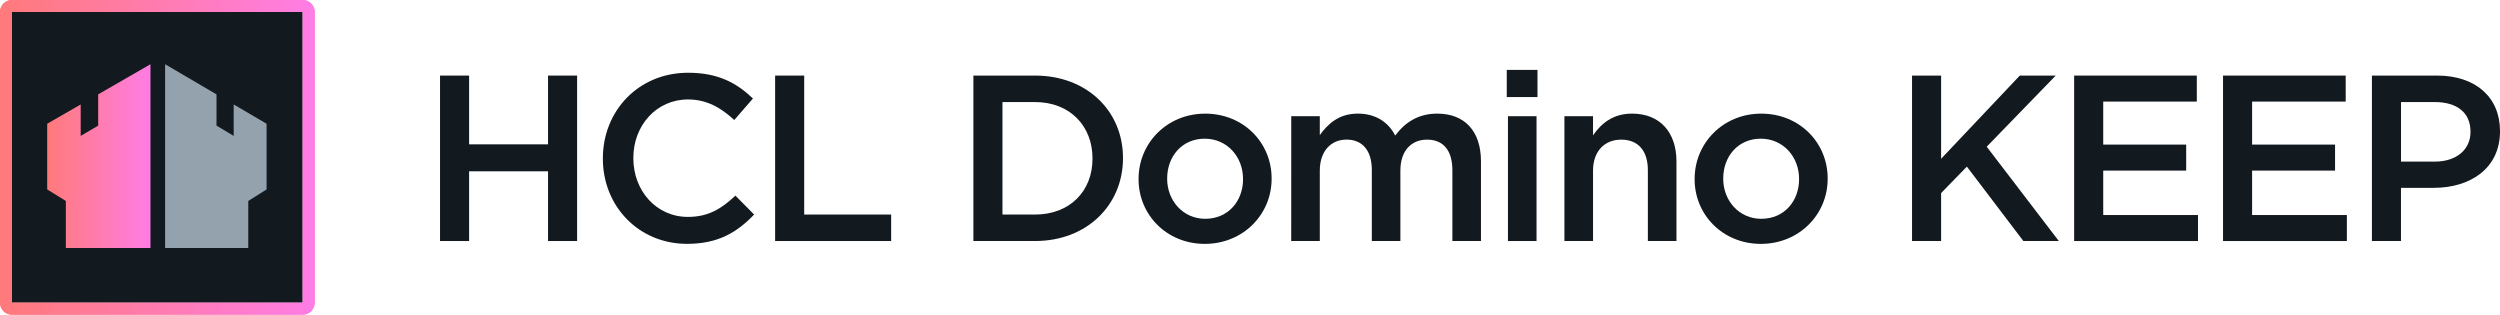
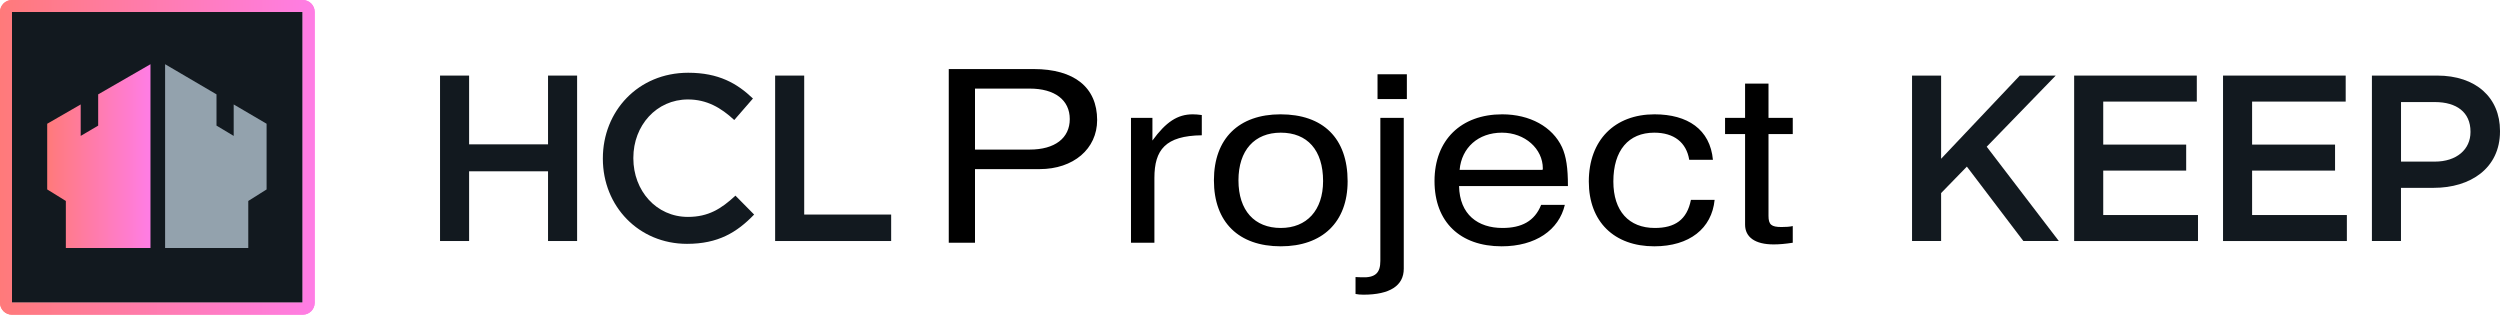
- <svg xmlns="http://www.w3.org/2000/svg" xmlns:xlink="http://www.w3.org/1999/xlink" viewBox="0 0 3076.22 387.23">
-   <defs>
-     <style>.cls-1{fill:url(#linear-gradient);}.cls-2{fill:#12191f;}.cls-3{clip-path:url(#clip-path);}.cls-4{fill:url(#linear-gradient-3);}.cls-5{fill:url(#linear-gradient-4);}.cls-6{fill:#93a2ad;}</style>
+ <svg xmlns="http://www.w3.org/2000/svg" xmlns:xlink="http://www.w3.org/1999/xlink" viewBox="0 0 3076.22 387.23" version="1.1" id="svg183">
+   <defs id="defs141">
+     <rect x="1192.467" y="96.286" width="728.319" height="229.606" id="rect561" />
+     <rect x="1165.31" y="96.286" width="1083.837" height="204.917" id="rect555" />
+     <rect x="1273.94" y="123.444" width="908.547" height="212.323" id="rect499" />
+     <style id="style129">.cls-1{fill:url(#linear-gradient);}.cls-2{fill:#12191f;}.cls-3{clip-path:url(#clip-path);}.cls-4{fill:url(#linear-gradient-3);}.cls-5{fill:url(#linear-gradient-4);}.cls-6{fill:#93a2ad;}</style>
    <linearGradient id="linear-gradient" y1="193.61" x2="387.23" y2="193.61" gradientUnits="userSpaceOnUse">
-       <stop offset="0" stop-color="#ff7a7a" />
-       <stop offset="1" stop-color="#ff7de5" />
+       <stop offset="0" stop-color="#ff7a7a" id="stop131" />
+       <stop offset="1" stop-color="#ff7de5" id="stop133" />
    </linearGradient>
    <clipPath id="clip-path" transform="translate(0 0)">
-       <path class="cls-1" d="M14.71,14.71h357.8V372.52H14.71ZM14.71,0A14.71,14.71,0,0,0,0,14.7H0V372.52a14.71,14.71,0,0,0,14.7,14.71H372.51a14.72,14.72,0,0,0,14.72-14.7h0V14.71A14.72,14.72,0,0,0,372.52,0Z" />
+       <path class="cls-1" d="M14.71,14.71h357.8V372.52H14.71ZM14.71,0A14.71,14.71,0,0,0,0,14.7H0V372.52a14.71,14.71,0,0,0,14.7,14.71H372.51a14.72,14.72,0,0,0,14.72-14.7h0V14.71A14.72,14.72,0,0,0,372.52,0Z" id="path136" />
    </clipPath>
    <linearGradient id="linear-gradient-3" y1="193.62" x2="387.23" y2="193.62" xlink:href="#linear-gradient" />
    <linearGradient id="linear-gradient-4" x1="58.08" y1="192.09" x2="185.16" y2="192.09" xlink:href="#linear-gradient" />
  </defs>
  <g id="Layer_2" data-name="Layer 2">
    <g id="Layer_1-2" data-name="Layer 1">
-       <rect class="cls-2" x="14.71" y="14.71" width="357.81" height="357.81" />
-       <path class="cls-1" d="M14.71,14.71h357.8V372.52H14.71ZM14.71,0A14.71,14.71,0,0,0,0,14.7H0V372.52a14.71,14.71,0,0,0,14.7,14.71H372.51a14.72,14.72,0,0,0,14.72-14.7h0V14.71A14.72,14.72,0,0,0,372.52,0Z" transform="translate(0 0)" />
-       <g class="cls-3">
-         <rect class="cls-4" width="387.23" height="387.23" />
+       <rect class="cls-2" x="14.71" y="14.71" width="357.81" height="357.81" id="rect143" />
+       <path class="cls-1" d="M14.71,14.71h357.8V372.52H14.71ZM14.71,0A14.71,14.71,0,0,0,0,14.7H0V372.52a14.71,14.71,0,0,0,14.7,14.71H372.51a14.72,14.72,0,0,0,14.72-14.7h0V14.71A14.72,14.72,0,0,0,372.52,0Z" transform="translate(0 0)" id="path145" />
+       <g class="cls-3" clip-path="url(#clip-path)" id="g149">
+         <rect class="cls-4" width="387.23" height="387.23" id="rect147" />
      </g>
-       <polygon class="cls-5" points="120.8 116.12 120.8 154.57 99.29 167.24 99.29 128.52 58.08 152.27 58.08 233.09 81.02 247.28 81.02 305.16 185.16 305.16 185.16 79.02 120.8 116.12" />
-       <polygon class="cls-6" points="266.4 116.12 266.4 154.57 287.55 167.24 287.55 128.52 328.04 152.27 328.04 233.09 305.5 247.28 305.5 305.16 203.15 305.16 203.15 79.02 266.4 116.12" />
-       <path class="cls-2" d="M541.46,93h35.77v84.62h97.12V93h35.77V296.57H674.35V210.78H577.23v85.79H541.46Z" transform="translate(0 0)" />
-       <path class="cls-2" d="M741.81,195.37v-.58c0-57.87,43.33-105.27,105-105.27,37.51,0,60.2,13.09,79.68,31.7l-23,26.46c-16.29-15.12-33.74-25.3-57-25.3-38.67,0-67.17,32-67.17,71.83v.58c0,39.84,28.21,72.11,67.17,72.11,25,0,41-9.88,58.45-26.17l23,23.27c-21.23,22.1-44.49,36.05-82.58,36.05C786,300.05,741.81,253.82,741.81,195.37Z" transform="translate(0 0)" />
-       <path class="cls-2" d="M953.79,93h35.77V264h107v32.57H953.79Z" transform="translate(0 0)" />
-       <path class="cls-2" d="M1197.75,93h75.9c64,0,108.17,43.91,108.17,101.2v.58c0,57.28-44.2,101.78-108.17,101.78h-75.9Zm35.77,32.57V264h40.13c42.74,0,70.66-28.79,70.66-68.63v-.58c0-39.84-27.92-69.21-70.66-69.21Z" transform="translate(0 0)" />
-       <path class="cls-2" d="M1401,220.67v-.58c0-43.91,34.89-80.26,82-80.26s81.71,35.77,81.71,79.68v.58c0,43.62-34.89,80-82.29,80C1435.61,300.05,1401,264.29,1401,220.67Zm128.53,0v-.58c0-27.05-19.49-49.44-47.11-49.44-28.21,0-46.24,22.1-46.24,48.86v.58c0,26.75,19.49,49.14,46.82,49.14C1511.51,269.23,1529.54,247.13,1529.54,220.67Z" transform="translate(0 0)" />
-       <path class="cls-2" d="M1588.86,143H1624v23.26c9.89-13.66,23.27-26.46,46.82-26.46,22.1,0,37.8,10.76,45.94,27,12.22-16.28,28.5-27,51.76-27,33.44,0,53.8,21.23,53.8,58.74v98h-35.19V209.33c0-24.43-11.34-37.51-31.11-37.51-19.19,0-32.86,13.37-32.86,38.09v86.66H1688V209c0-23.85-11.64-37.22-31.12-37.22S1624,186.36,1624,209.91v86.66h-35.18Z" transform="translate(0 0)" />
-       <path class="cls-2" d="M1854.05,86h37.8v33.44h-37.8Zm1.46,57h35.18V296.57h-35.18Z" transform="translate(0 0)" />
-       <path class="cls-2" d="M1925,143h35.19v23.55c9.89-14.25,24.13-26.75,48-26.75,34.6,0,54.67,23.26,54.67,58.74v98h-35.19V209.33c0-23.85-11.92-37.51-32.86-37.51-20.35,0-34.6,14.25-34.6,38.09v86.66H1925Z" transform="translate(0 0)" />
-       <path class="cls-2" d="M2085.22,220.67v-.58c0-43.91,34.9-80.26,82-80.26s81.71,35.77,81.71,79.68v.58c0,43.62-34.9,80-82.29,80C2119.83,300.05,2085.22,264.29,2085.22,220.67Zm128.53,0v-.58c0-27.05-19.48-49.44-47.1-49.44-28.21,0-46.24,22.1-46.24,48.86v.58c0,26.75,19.48,49.14,46.82,49.14C2195.72,269.23,2213.75,247.13,2213.75,220.67Z" transform="translate(0 0)" />
-       <path class="cls-2" d="M2352.74,93h35.77V195.37L2485.34,93h44.2l-84.91,87.53,88.69,116H2489.7L2420.21,205l-31.7,32.57v59h-35.77Z" transform="translate(0 0)" />
-       <path class="cls-2" d="M2552.22,93h150.92v32H2588v52.92h102.07v32H2588v54.67h116.6v32H2552.22Z" transform="translate(0 0)" />
-       <path class="cls-2" d="M2735.42,93h150.92v32H2771.18v52.92h102.07v32H2771.18v54.67h116.61v32H2735.42Z" transform="translate(0 0)" />
-       <path class="cls-2" d="M2918.61,93h80.26c47.69,0,77.35,27.05,77.35,68.05v.58c0,45.65-36.64,69.5-81.42,69.5h-40.42v65.43h-35.77ZM2996,198.86c27,0,43.91-15.12,43.91-36.35v-.58c0-23.84-17.16-36.35-43.91-36.35h-41.58v73.28Z" transform="translate(0 0)" />
+       <polygon class="cls-5" points="120.8 116.12 120.8 154.57 99.29 167.24 99.29 128.52 58.08 152.27 58.08 233.09 81.02 247.28 81.02 305.16 185.16 305.16 185.16 79.02 120.8 116.12" id="polygon151" />
+       <polygon class="cls-6" points="266.4 116.12 266.4 154.57 287.55 167.24 287.55 128.52 328.04 152.27 328.04 233.09 305.5 247.28 305.5 305.16 203.15 305.16 203.15 79.02 266.4 116.12" id="polygon153" />
+       <path class="cls-2" d="M541.46,93h35.77v84.62h97.12V93h35.77V296.57H674.35V210.78H577.23v85.79H541.46Z" transform="translate(0 0)" id="path155" />
+       <path class="cls-2" d="M741.81,195.37v-.58c0-57.87,43.33-105.27,105-105.27,37.51,0,60.2,13.09,79.68,31.7l-23,26.46c-16.29-15.12-33.74-25.3-57-25.3-38.67,0-67.17,32-67.17,71.83v.58c0,39.84,28.21,72.11,67.17,72.11,25,0,41-9.88,58.45-26.17l23,23.27c-21.23,22.1-44.49,36.05-82.58,36.05C786,300.05,741.81,253.82,741.81,195.37Z" transform="translate(0 0)" id="path157" />
+       <path class="cls-2" d="M953.79,93h35.77V264h107v32.57H953.79Z" transform="translate(0 0)" id="path159" />
+       <path class="cls-2" d="M2352.74,93h35.77V195.37L2485.34,93h44.2l-84.91,87.53,88.69,116H2489.7L2420.21,205l-31.7,32.57v59h-35.77Z" transform="translate(0 0)" id="path173" />
+       <path class="cls-2" d="M2552.22,93h150.92v32H2588v52.92h102.07v32H2588v54.67h116.6v32H2552.22Z" transform="translate(0 0)" id="path175" />
+       <path class="cls-2" d="M2735.42,93h150.92v32H2771.18v52.92h102.07v32H2771.18v54.67h116.61v32H2735.42Z" transform="translate(0 0)" id="path177" />
+       <path class="cls-2" d="M2918.61,93h80.26c47.69,0,77.35,27.05,77.35,68.05v.58c0,45.65-36.64,69.5-81.42,69.5h-40.42v65.43h-35.77ZM2996,198.86c27,0,43.91-15.12,43.91-36.35v-.58c0-23.84-17.16-36.35-43.91-36.35h-41.58v73.28Z" transform="translate(0 0)" id="path179" />
+       <text xml:space="preserve" id="text497" style="white-space:pre;shape-inside:url(#rect499);fill:#000000" transform="matrix(28.13894,0,0,23.58041,-34721.206,-2873.316)" />
+       <text xml:space="preserve" id="text553" style="fill:#000000;white-space:pre;shape-inside:url(#rect555)" />
+       <text xml:space="preserve" id="text559" style="white-space:pre;shape-inside:url(#rect561);fill:#000000" />
+       <text xml:space="preserve" style="font-style:normal;font-variant:normal;font-weight:500;font-stretch:normal;font-size:318.998px;font-family:'Helvetica Neue';-inkscape-font-specification:'Helvetica Neue, Medium';font-variant-ligatures:normal;font-variant-caps:normal;font-variant-numeric:normal;font-variant-east-asian:normal;fill:#000000;stroke-width:26.583;image-rendering:auto" x="1043.887" y="325.002" id="text571" transform="scale(1.088099,0.9190337)">
+         <tspan id="tspan569" x="1043.887" y="325.002" style="font-style:normal;font-variant:normal;font-weight:500;font-stretch:normal;font-size:318.998px;font-family:'Helvetica Neue';-inkscape-font-specification:'Helvetica Neue, Medium';font-variant-ligatures:normal;font-variant-caps:normal;font-variant-numeric:normal;font-variant-east-asian:normal;stroke-width:26.583">Project</tspan>
+       </text>
    </g>
  </g>
</svg>
